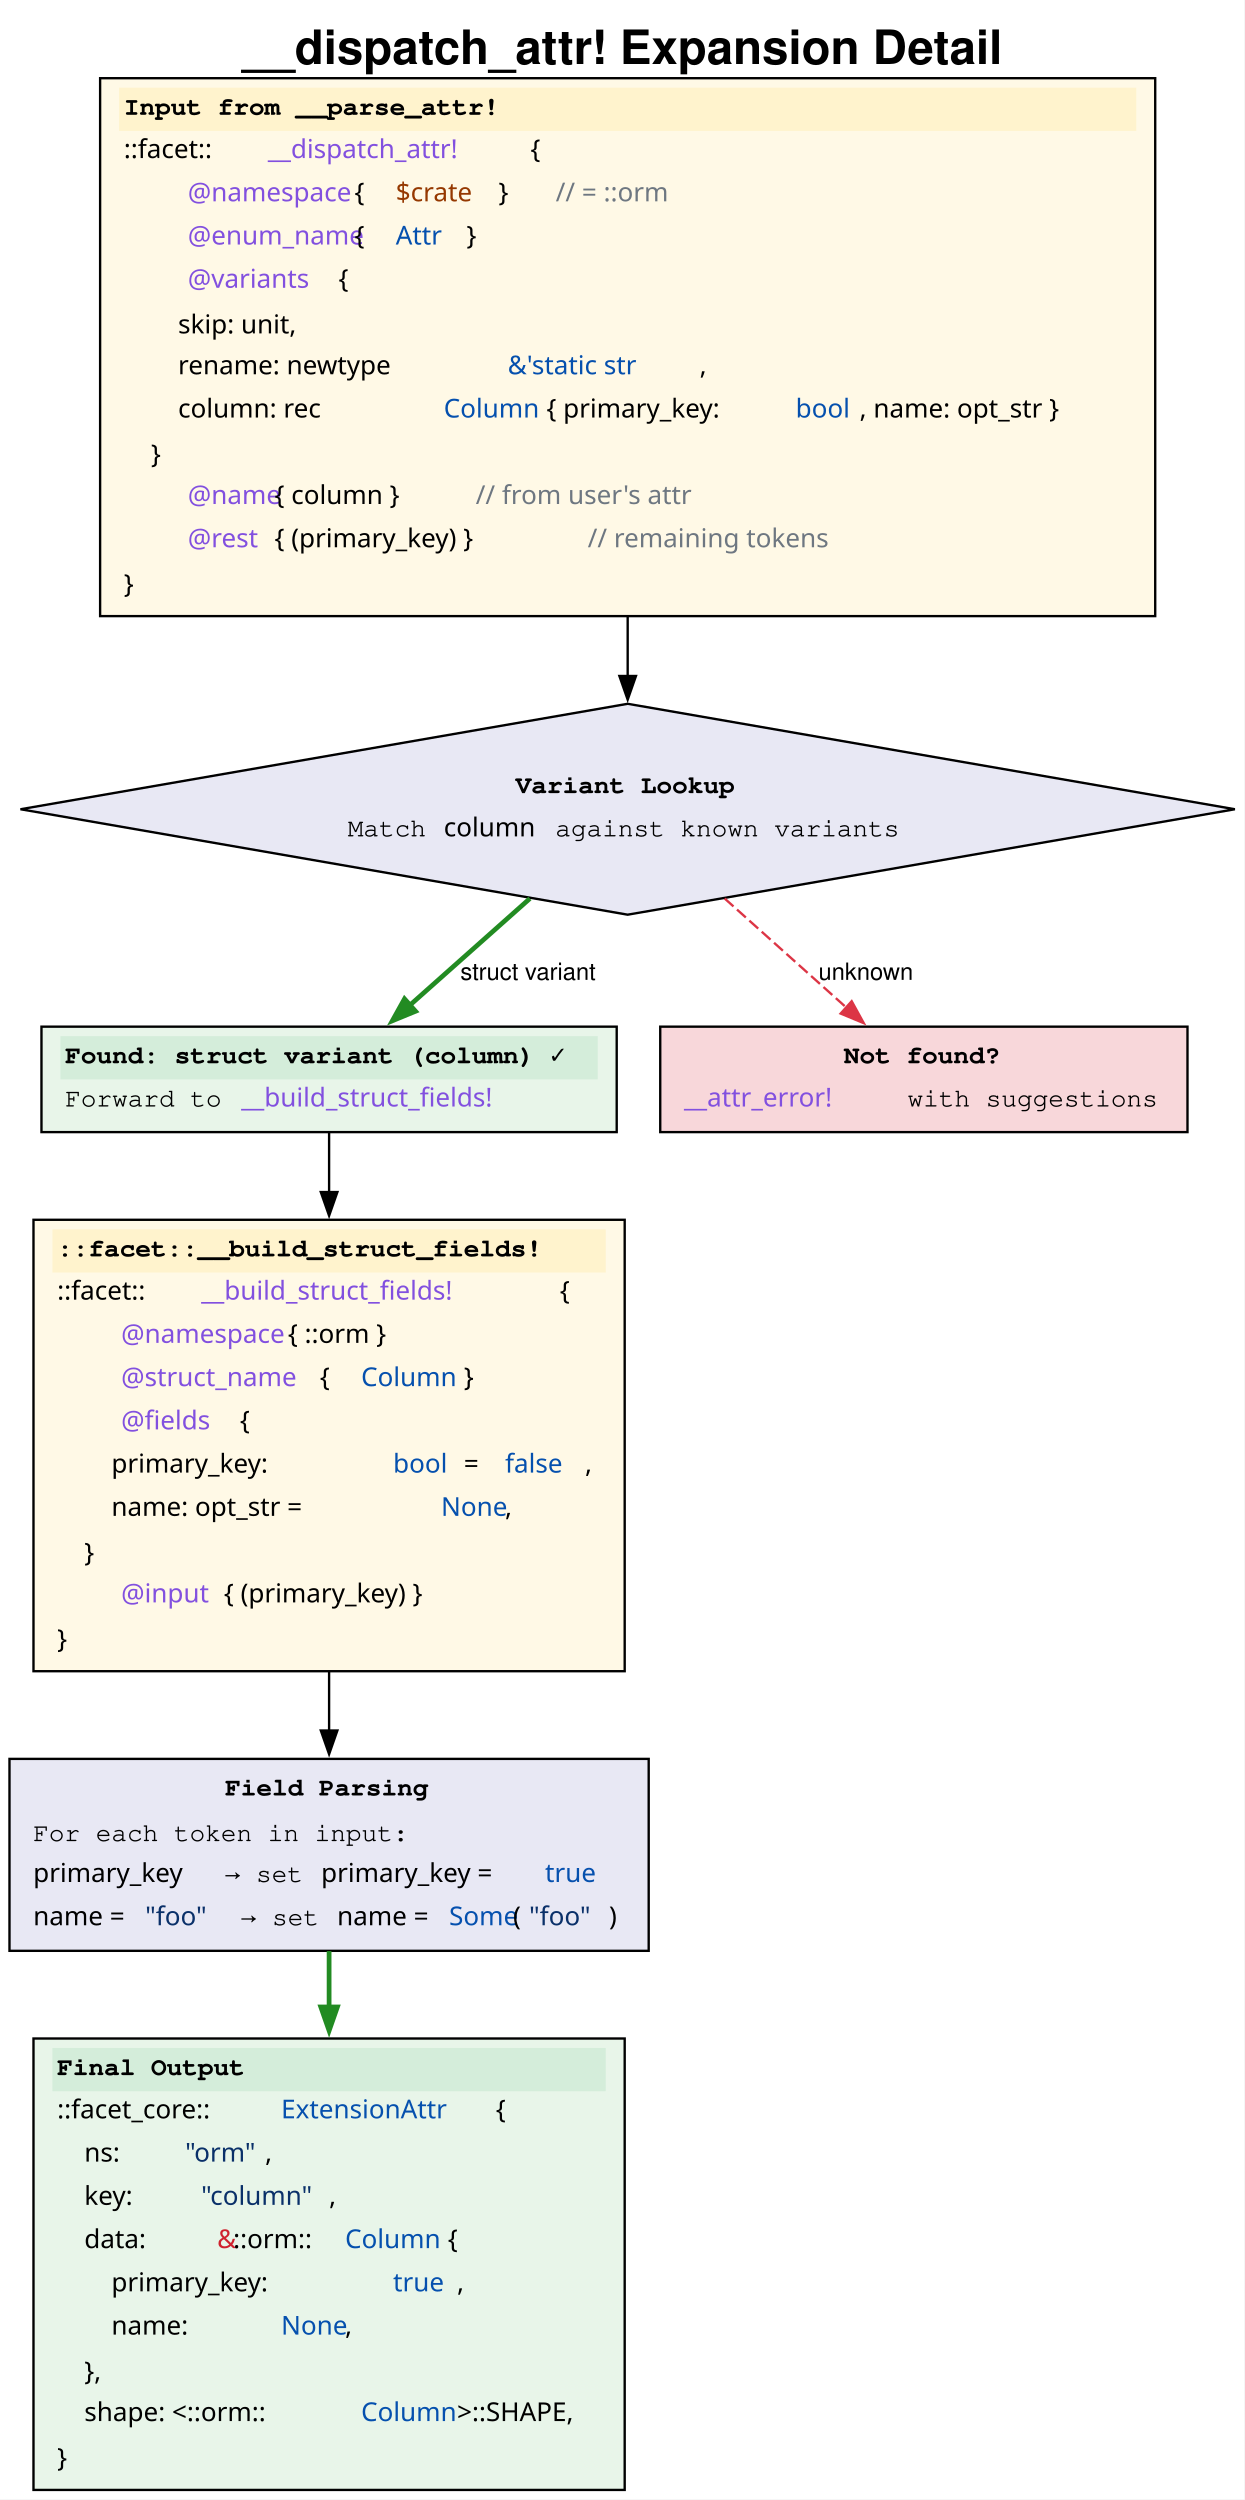
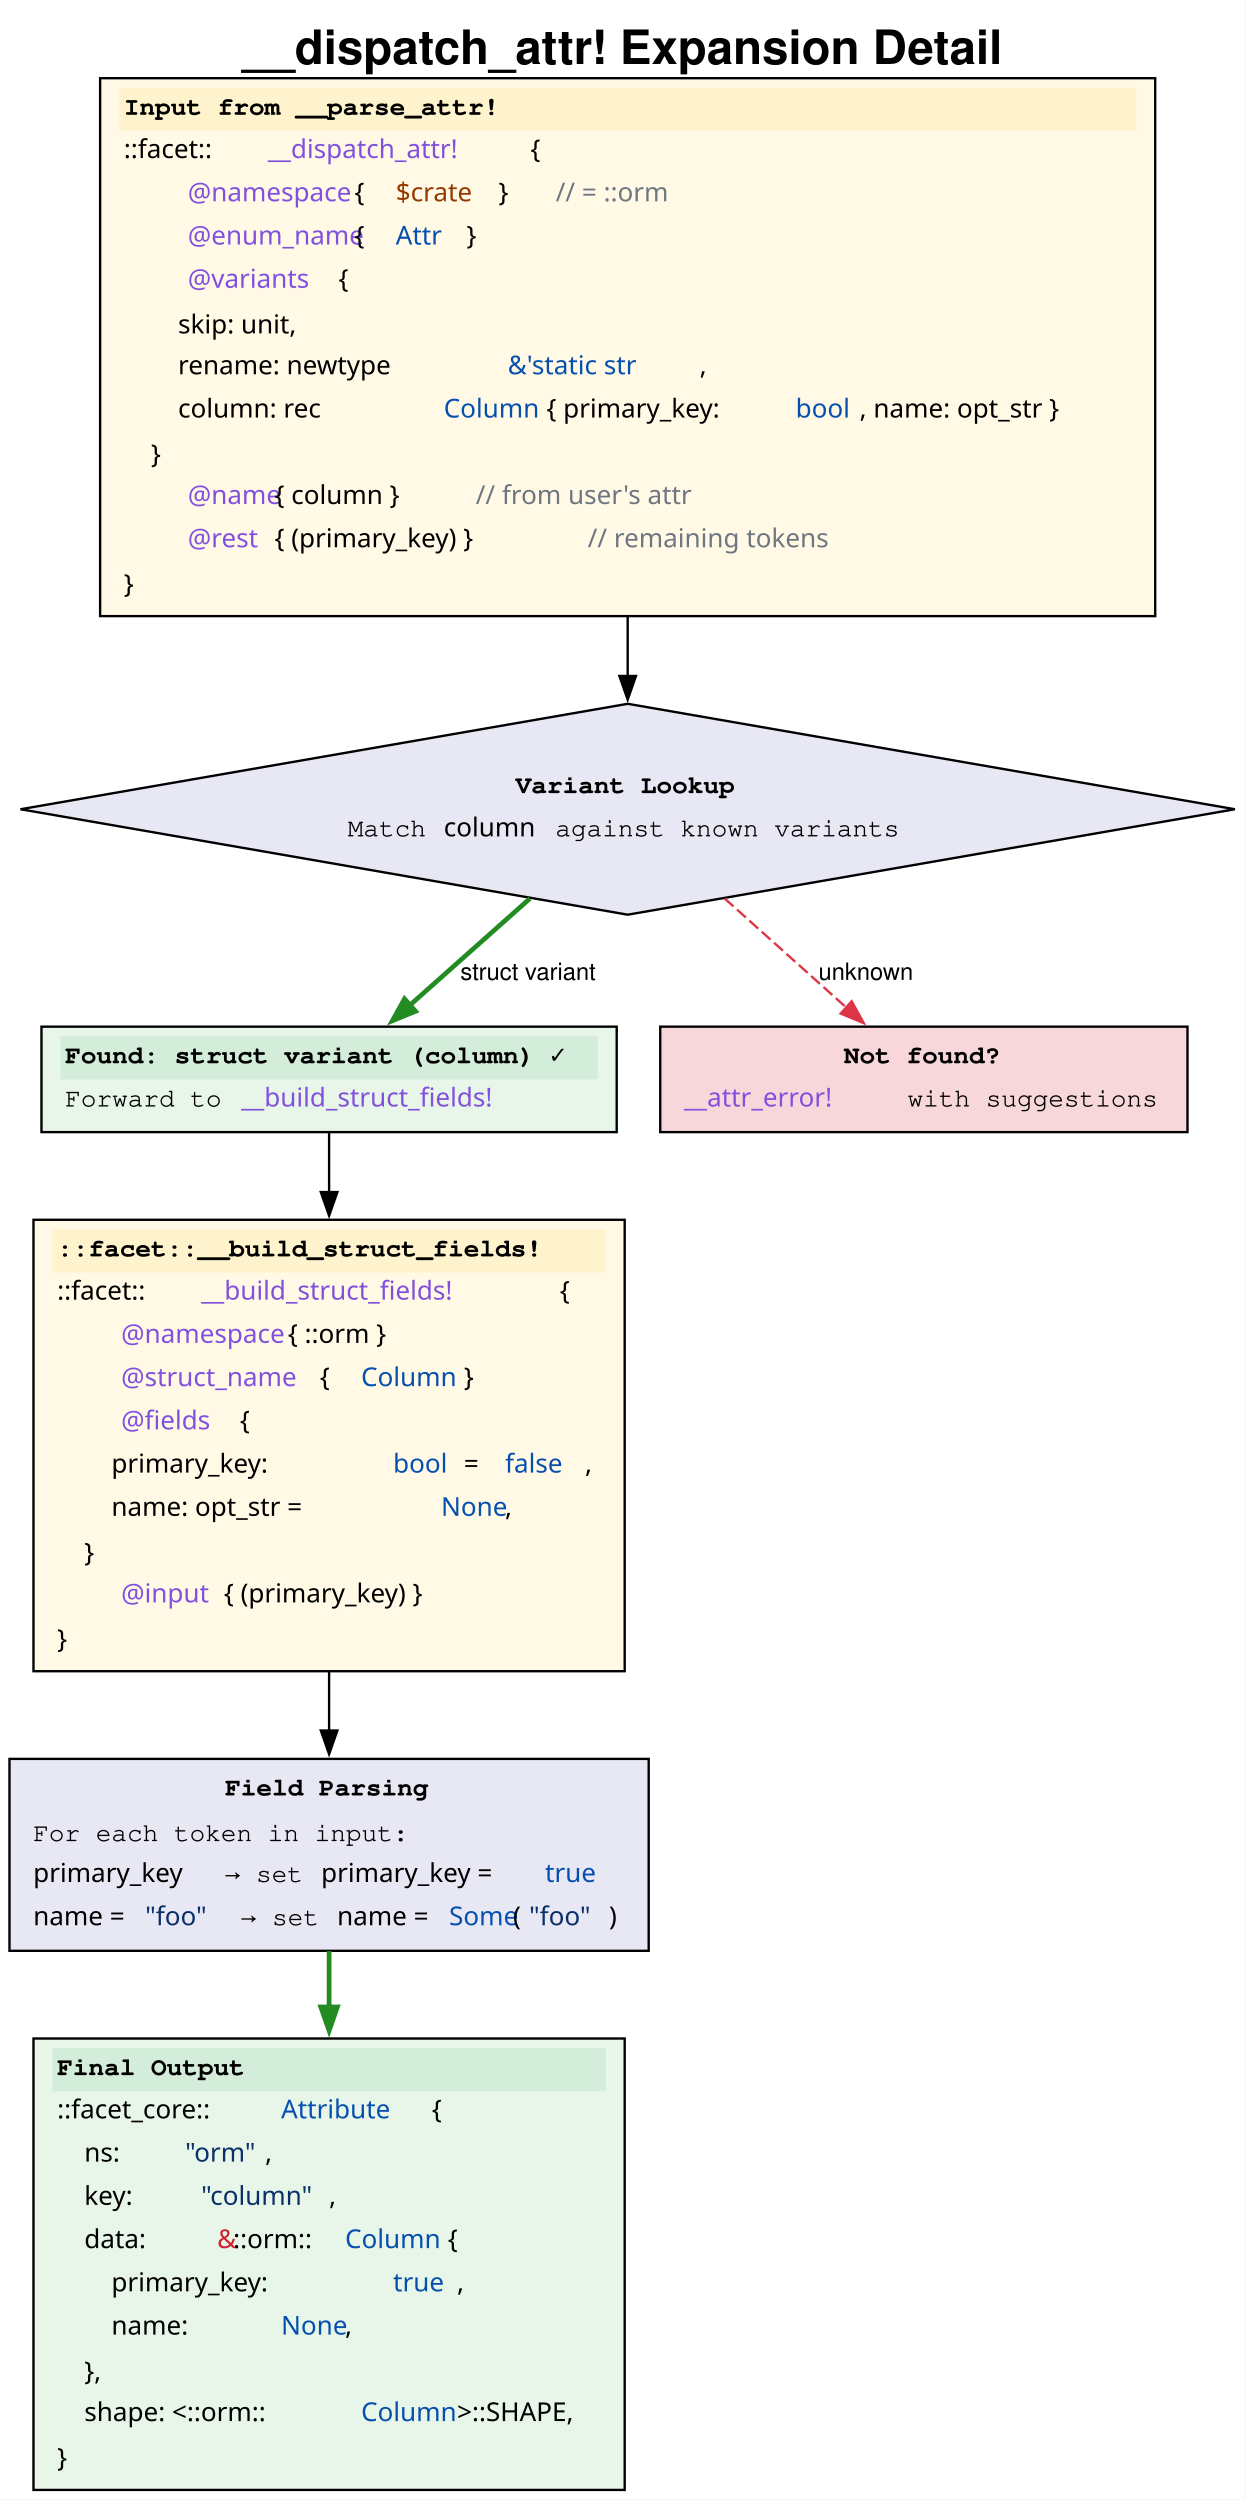
<svg xmlns="http://www.w3.org/2000/svg" width="525pt" height="1055pt" viewBox="0.00 0.00 525.00 1055.00">
  <g id="graph0" class="graph" transform="scale(1 1) rotate(0) translate(4 1050.75)">
    <polygon fill="white" stroke="none" points="-4,4 -4,-1050.75 521.12,-1050.75 521.12,4 -4,4" />
    <text xml:space="preserve" text-anchor="middle" x="258.56" y="-1023.75" font-family="Helvetica,sans-Serif" font-weight="bold" font-size="20.00">__dispatch_attr! Expansion Detail</text>
    <g id="node1" class="node">
      <polygon fill="#fff9e6" stroke="black" points="483.5,-1017.75 38.25,-1017.75 38.25,-790.75 483.5,-790.75 483.5,-1017.75" />
      <polygon fill="#fff3cd" stroke="none" points="46.25,-995.5 46.25,-1013.75 475.5,-1013.75 475.5,-995.5 46.25,-995.5" />
      <text xml:space="preserve" text-anchor="start" x="48.25" y="-1002.3" font-family="Monaco, Consolas, Courier" font-weight="bold" font-size="11.00">Input from __parse_attr!</text>
      <text xml:space="preserve" text-anchor="start" x="48.25" y="-984.05" font-family="Monaco" font-size="11.00">::facet::</text>
      <text xml:space="preserve" text-anchor="start" x="109" y="-984.05" font-family="Monaco" font-size="11.00" fill="#8250df">__dispatch_attr!</text>
      <text xml:space="preserve" text-anchor="start" x="217" y="-984.05" font-family="Monaco" font-size="11.00"> {</text>
      <text xml:space="preserve" text-anchor="start" x="48.25" y="-965.8" font-family="Monaco" font-size="11.00">    </text>
      <text xml:space="preserve" text-anchor="start" x="75.25" y="-965.8" font-family="Monaco" font-size="11.00" fill="#8250df">@namespace</text>
      <text xml:space="preserve" text-anchor="start" x="142.75" y="-965.8" font-family="Monaco" font-size="11.00"> { </text>
      <text xml:space="preserve" text-anchor="start" x="163" y="-965.8" font-family="Monaco" font-size="11.00" fill="#953800">$crate</text>
      <text xml:space="preserve" text-anchor="start" x="203.5" y="-965.8" font-family="Monaco" font-size="11.00"> }  </text>
      <text xml:space="preserve" text-anchor="start" x="230.5" y="-965.8" font-family="Monaco" font-size="11.00" fill="#6e7781">// = ::orm</text>
      <text xml:space="preserve" text-anchor="start" x="48.25" y="-947.55" font-family="Monaco" font-size="11.00">    </text>
      <text xml:space="preserve" text-anchor="start" x="75.25" y="-947.55" font-family="Monaco" font-size="11.00" fill="#8250df">@enum_name</text>
      <text xml:space="preserve" text-anchor="start" x="142.75" y="-947.55" font-family="Monaco" font-size="11.00"> { </text>
      <text xml:space="preserve" text-anchor="start" x="163" y="-947.55" font-family="Monaco" font-size="11.00" fill="#0550ae">Attr</text>
      <text xml:space="preserve" text-anchor="start" x="190" y="-947.55" font-family="Monaco" font-size="11.00"> }</text>
      <text xml:space="preserve" text-anchor="start" x="48.25" y="-929.3" font-family="Monaco" font-size="11.00">    </text>
      <text xml:space="preserve" text-anchor="start" x="75.25" y="-929.3" font-family="Monaco" font-size="11.00" fill="#8250df">@variants</text>
      <text xml:space="preserve" text-anchor="start" x="136" y="-929.3" font-family="Monaco" font-size="11.00"> {</text>
      <text xml:space="preserve" text-anchor="start" x="48.25" y="-910.05" font-family="Monaco" font-size="11.00">        skip: unit,</text>
      <text xml:space="preserve" text-anchor="start" x="48.25" y="-892.8" font-family="Monaco" font-size="11.00">        rename: newtype </text>
      <text xml:space="preserve" text-anchor="start" x="210.25" y="-892.8" font-family="Monaco" font-size="11.00" fill="#0550ae">&amp;'static str</text>
      <text xml:space="preserve" text-anchor="start" x="291.25" y="-892.8" font-family="Monaco" font-size="11.00">,</text>
      <text xml:space="preserve" text-anchor="start" x="48.25" y="-874.55" font-family="Monaco" font-size="11.00">        column: rec </text>
      <text xml:space="preserve" text-anchor="start" x="183.25" y="-874.55" font-family="Monaco" font-size="11.00" fill="#0550ae">Column</text>
      <text xml:space="preserve" text-anchor="start" x="223.75" y="-874.55" font-family="Monaco" font-size="11.00"> { primary_key: </text>
      <text xml:space="preserve" text-anchor="start" x="331.75" y="-874.55" font-family="Monaco" font-size="11.00" fill="#0550ae">bool</text>
      <text xml:space="preserve" text-anchor="start" x="358.75" y="-874.55" font-family="Monaco" font-size="11.00">, name: opt_str }</text>
      <text xml:space="preserve" text-anchor="start" x="48.25" y="-855.3" font-family="Monaco" font-size="11.00">    }</text>
      <text xml:space="preserve" text-anchor="start" x="48.25" y="-838.05" font-family="Monaco" font-size="11.00">    </text>
      <text xml:space="preserve" text-anchor="start" x="75.25" y="-838.05" font-family="Monaco" font-size="11.00" fill="#8250df">@name</text>
      <text xml:space="preserve" text-anchor="start" x="109" y="-838.05" font-family="Monaco" font-size="11.00"> { column }  </text>
      <text xml:space="preserve" text-anchor="start" x="196.75" y="-838.05" font-family="Monaco" font-size="11.00" fill="#6e7781">// from user's attr</text>
      <text xml:space="preserve" text-anchor="start" x="48.25" y="-819.8" font-family="Monaco" font-size="11.00">    </text>
      <text xml:space="preserve" text-anchor="start" x="75.25" y="-819.8" font-family="Monaco" font-size="11.00" fill="#8250df">@rest</text>
      <text xml:space="preserve" text-anchor="start" x="109" y="-819.8" font-family="Monaco" font-size="11.00"> { (primary_key) }  </text>
      <text xml:space="preserve" text-anchor="start" x="244" y="-819.8" font-family="Monaco" font-size="11.00" fill="#6e7781">// remaining tokens</text>
      <text xml:space="preserve" text-anchor="start" x="48.25" y="-800.55" font-family="Monaco" font-size="11.00">}</text>
    </g>
    <g id="node2" class="node">
      <polygon fill="#e8e8f4" stroke="black" points="260.88,-753.75 4.63,-709.25 260.87,-664.75 517.12,-709.25 260.88,-753.75" />
      <text xml:space="preserve" text-anchor="start" x="213.62" y="-716.05" font-family="Monaco, Consolas, Courier" font-weight="bold" font-size="11.00">Variant Lookup</text>
      <text xml:space="preserve" text-anchor="start" x="142.75" y="-697.8" font-family="Monaco, Consolas, Courier" font-size="11.00">Match </text>
      <text xml:space="preserve" text-anchor="start" x="183.25" y="-697.8" font-family="Monaco" font-size="11.00">column</text>
      <text xml:space="preserve" text-anchor="start" x="223.75" y="-697.8" font-family="Monaco, Consolas, Courier" font-size="11.00"> against known variants</text>
    </g>
    <g id="edge1" class="edge">
      <path fill="none" stroke="black" d="M260.88,-790.42C260.88,-781.78 260.88,-773.31 260.88,-765.31" />
      <polygon fill="black" stroke="black" points="264.38,-765.48 260.88,-755.48 257.38,-765.48 264.38,-765.48" />
    </g>
    <g id="node3" class="node">
      <polygon fill="#e8f5e9" stroke="black" points="256.25,-617.5 13.5,-617.5 13.5,-573 256.25,-573 256.25,-617.5" />
      <polygon fill="#d4edda" stroke="none" points="21.5,-595.25 21.5,-613.5 248.25,-613.5 248.25,-595.25 21.5,-595.25" />
      <text xml:space="preserve" text-anchor="start" x="23.5" y="-602.05" font-family="Monaco, Consolas, Courier" font-weight="bold" font-size="11.00">Found: struct variant (column) ✓</text>
      <text xml:space="preserve" text-anchor="start" x="23.5" y="-583.8" font-family="Monaco, Consolas, Courier" font-size="11.00">Forward to </text>
      <text xml:space="preserve" text-anchor="start" x="97.75" y="-583.8" font-family="Monaco" font-size="11.00" fill="#8250df">__build_struct_fields!</text>
    </g>
    <g id="edge2" class="edge">
      <path fill="none" stroke="#228b22" stroke-width="2" d="M219.62,-671.58C203.09,-656.89 184.3,-640.18 168.61,-626.24" />
      <polygon fill="#228b22" stroke="#228b22" stroke-width="2" points="171.36,-624 161.56,-619.97 166.71,-629.23 171.36,-624" />
      <text xml:space="preserve" text-anchor="middle" x="218.83" y="-637.25" font-family="Helvetica,sans-Serif" font-size="10.00">struct variant</text>
    </g>
    <g id="node7" class="node">
      <polygon fill="#f8d7da" stroke="black" points="497.12,-617.5 274.62,-617.5 274.62,-573 497.12,-573 497.12,-617.5" />
      <polygon fill="#f8d7da" stroke="none" points="282.62,-595.25 282.62,-613.5 489.12,-613.5 489.12,-595.25 282.62,-595.25" />
      <text xml:space="preserve" text-anchor="start" x="352.12" y="-602.05" font-family="Monaco, Consolas, Courier" font-weight="bold" font-size="11.00">Not found?</text>
      <text xml:space="preserve" text-anchor="start" x="284.62" y="-583.8" font-family="Monaco" font-size="11.00" fill="#8250df">__attr_error!</text>
      <text xml:space="preserve" text-anchor="start" x="372.38" y="-583.8" font-family="Monaco, Consolas, Courier" font-size="11.00"> with suggestions</text>
    </g>
    <g id="edge3" class="edge">
      <path fill="none" stroke="#dc3545" stroke-dasharray="5,2" d="M301.8,-671.58C318.51,-656.61 337.55,-639.55 353.28,-625.45" />
      <polygon fill="#dc3545" stroke="#dc3545" points="355.41,-628.25 360.52,-618.97 350.74,-623.03 355.41,-628.25" />
      <text xml:space="preserve" text-anchor="middle" x="361.38" y="-637.25" font-family="Helvetica,sans-Serif" font-size="10.00">unknown</text>
    </g>
    <g id="node4" class="node">
      <polygon fill="#fff9e6" stroke="black" points="259.62,-536 10.13,-536 10.13,-345.5 259.62,-345.5 259.62,-536" />
      <polygon fill="#fff3cd" stroke="none" points="18.12,-513.75 18.12,-532 251.62,-532 251.62,-513.75 18.12,-513.75" />
      <text xml:space="preserve" text-anchor="start" x="20.12" y="-520.55" font-family="Monaco, Consolas, Courier" font-weight="bold" font-size="11.00">::facet::__build_struct_fields!</text>
      <text xml:space="preserve" text-anchor="start" x="20.12" y="-502.3" font-family="Monaco" font-size="11.00">::facet::</text>
      <text xml:space="preserve" text-anchor="start" x="80.88" y="-502.3" font-family="Monaco" font-size="11.00" fill="#8250df">__build_struct_fields!</text>
      <text xml:space="preserve" text-anchor="start" x="229.38" y="-502.3" font-family="Monaco" font-size="11.00"> {</text>
      <text xml:space="preserve" text-anchor="start" x="20.12" y="-484.05" font-family="Monaco" font-size="11.00">    </text>
      <text xml:space="preserve" text-anchor="start" x="47.12" y="-484.05" font-family="Monaco" font-size="11.00" fill="#8250df">@namespace</text>
      <text xml:space="preserve" text-anchor="start" x="114.62" y="-484.05" font-family="Monaco" font-size="11.00"> { ::orm }</text>
      <text xml:space="preserve" text-anchor="start" x="20.12" y="-465.8" font-family="Monaco" font-size="11.00">    </text>
      <text xml:space="preserve" text-anchor="start" x="47.12" y="-465.8" font-family="Monaco" font-size="11.00" fill="#8250df">@struct_name</text>
      <text xml:space="preserve" text-anchor="start" x="128.12" y="-465.8" font-family="Monaco" font-size="11.00"> { </text>
      <text xml:space="preserve" text-anchor="start" x="148.38" y="-465.8" font-family="Monaco" font-size="11.00" fill="#0550ae">Column</text>
      <text xml:space="preserve" text-anchor="start" x="188.88" y="-465.8" font-family="Monaco" font-size="11.00"> }</text>
      <text xml:space="preserve" text-anchor="start" x="20.12" y="-447.55" font-family="Monaco" font-size="11.00">    </text>
      <text xml:space="preserve" text-anchor="start" x="47.12" y="-447.55" font-family="Monaco" font-size="11.00" fill="#8250df">@fields</text>
      <text xml:space="preserve" text-anchor="start" x="94.38" y="-447.55" font-family="Monaco" font-size="11.00"> {</text>
      <text xml:space="preserve" text-anchor="start" x="20.12" y="-429.3" font-family="Monaco" font-size="11.00">        primary_key: </text>
      <text xml:space="preserve" text-anchor="start" x="161.88" y="-429.3" font-family="Monaco" font-size="11.00" fill="#0550ae">bool</text>
      <text xml:space="preserve" text-anchor="start" x="188.88" y="-429.3" font-family="Monaco" font-size="11.00"> = </text>
      <text xml:space="preserve" text-anchor="start" x="209.12" y="-429.3" font-family="Monaco" font-size="11.00" fill="#0550ae">false</text>
      <text xml:space="preserve" text-anchor="start" x="242.88" y="-429.3" font-family="Monaco" font-size="11.00">,</text>
      <text xml:space="preserve" text-anchor="start" x="20.12" y="-411.05" font-family="Monaco" font-size="11.00">        name: opt_str = </text>
      <text xml:space="preserve" text-anchor="start" x="182.12" y="-411.05" font-family="Monaco" font-size="11.00" fill="#0550ae">None</text>
      <text xml:space="preserve" text-anchor="start" x="209.12" y="-411.05" font-family="Monaco" font-size="11.00">,</text>
      <text xml:space="preserve" text-anchor="start" x="20.12" y="-391.8" font-family="Monaco" font-size="11.00">    }</text>
      <text xml:space="preserve" text-anchor="start" x="20.12" y="-374.55" font-family="Monaco" font-size="11.00">    </text>
      <text xml:space="preserve" text-anchor="start" x="47.12" y="-374.55" font-family="Monaco" font-size="11.00" fill="#8250df">@input</text>
      <text xml:space="preserve" text-anchor="start" x="87.62" y="-374.55" font-family="Monaco" font-size="11.00"> { (primary_key) }</text>
      <text xml:space="preserve" text-anchor="start" x="20.12" y="-355.3" font-family="Monaco" font-size="11.00">}</text>
    </g>
    <g id="edge4" class="edge">
      <path fill="none" stroke="black" d="M134.88,-572.72C134.88,-565.47 134.88,-556.81 134.88,-547.45" />
      <polygon fill="black" stroke="black" points="138.38,-547.7 134.88,-537.7 131.38,-547.7 138.38,-547.7" />
    </g>
    <g id="node5" class="node">
      <polygon fill="#e8e8f4" stroke="black" points="269.75,-308.5 0,-308.5 0,-227.5 269.75,-227.5 269.75,-308.5" />
      <polygon fill="#e8e8f4" stroke="none" points="8,-286.25 8,-304.5 261.75,-304.5 261.75,-286.25 8,-286.25" />
      <text xml:space="preserve" text-anchor="start" x="91" y="-293.05" font-family="Monaco, Consolas, Courier" font-weight="bold" font-size="11.00">Field Parsing</text>
      <text xml:space="preserve" text-anchor="start" x="10" y="-273.8" font-family="Monaco, Consolas, Courier" font-size="11.00">For each token in input:</text>
      <text xml:space="preserve" text-anchor="start" x="10" y="-256.55" font-family="Monaco" font-size="11.00">primary_key</text>
      <text xml:space="preserve" text-anchor="start" x="84.25" y="-256.55" font-family="Monaco, Consolas, Courier" font-size="11.00"> → set </text>
      <text xml:space="preserve" text-anchor="start" x="131.5" y="-256.55" font-family="Monaco" font-size="11.00">primary_key = </text>
      <text xml:space="preserve" text-anchor="start" x="226" y="-256.55" font-family="Monaco" font-size="11.00" fill="#0550ae">true</text>
      <text xml:space="preserve" text-anchor="start" x="10" y="-238.3" font-family="Monaco" font-size="11.00">name = </text>
      <text xml:space="preserve" text-anchor="start" x="57.25" y="-238.3" font-family="Monaco" font-size="11.00" fill="#0a3069">"foo"</text>
      <text xml:space="preserve" text-anchor="start" x="91" y="-238.3" font-family="Monaco, Consolas, Courier" font-size="11.00"> → set </text>
      <text xml:space="preserve" text-anchor="start" x="138.25" y="-238.3" font-family="Monaco" font-size="11.00">name = </text>
      <text xml:space="preserve" text-anchor="start" x="185.5" y="-238.3" font-family="Monaco" font-size="11.00" fill="#0550ae">Some</text>
      <text xml:space="preserve" text-anchor="start" x="212.5" y="-238.3" font-family="Monaco" font-size="11.00">(</text>
      <text xml:space="preserve" text-anchor="start" x="219.25" y="-238.3" font-family="Monaco" font-size="11.00" fill="#0a3069">"foo"</text>
      <text xml:space="preserve" text-anchor="start" x="253" y="-238.3" font-family="Monaco" font-size="11.00">)</text>
    </g>
    <g id="edge5" class="edge">
      <path fill="none" stroke="black" d="M134.88,-345.39C134.88,-336.78 134.88,-328.3 134.88,-320.3" />
      <polygon fill="black" stroke="black" points="138.38,-320.48 134.88,-310.48 131.38,-320.48 138.38,-320.48" />
    </g>
    <g id="node6" class="node">
      <polygon fill="#e8f5e9" stroke="black" points="259.62,-190.5 10.13,-190.5 10.13,0 259.62,0 259.62,-190.5" />
      <polygon fill="#d4edda" stroke="none" points="18.12,-168.25 18.12,-186.5 251.62,-186.5 251.62,-168.25 18.12,-168.25" />
      <text xml:space="preserve" text-anchor="start" x="20.12" y="-175.05" font-family="Monaco, Consolas, Courier" font-weight="bold" font-size="11.00">Final Output</text>
      <text xml:space="preserve" text-anchor="start" x="20.12" y="-156.8" font-family="Monaco" font-size="11.00">::facet_core::</text>
-       <text xml:space="preserve" text-anchor="start" x="114.62" y="-156.8" font-family="Monaco" font-size="11.00" fill="#0550ae">ExtensionAttr</text>
-       <text xml:space="preserve" text-anchor="start" x="202.38" y="-156.8" font-family="Monaco" font-size="11.00"> {</text>
+       <text xml:space="preserve" text-anchor="start" x="114.62" y="-156.8" font-family="Monaco" font-size="11.00" fill="#0550ae">Attribute</text>
+       <text xml:space="preserve" text-anchor="start" x="175.38" y="-156.8" font-family="Monaco" font-size="11.00"> {</text>
      <text xml:space="preserve" text-anchor="start" x="20.12" y="-138.55" font-family="Monaco" font-size="11.00">    ns: </text>
      <text xml:space="preserve" text-anchor="start" x="74.12" y="-138.55" font-family="Monaco" font-size="11.00" fill="#0a3069">"orm"</text>
      <text xml:space="preserve" text-anchor="start" x="107.88" y="-138.55" font-family="Monaco" font-size="11.00">,</text>
      <text xml:space="preserve" text-anchor="start" x="20.12" y="-120.3" font-family="Monaco" font-size="11.00">    key: </text>
      <text xml:space="preserve" text-anchor="start" x="80.88" y="-120.3" font-family="Monaco" font-size="11.00" fill="#0a3069">"column"</text>
      <text xml:space="preserve" text-anchor="start" x="134.88" y="-120.3" font-family="Monaco" font-size="11.00">,</text>
      <text xml:space="preserve" text-anchor="start" x="20.12" y="-102.05" font-family="Monaco" font-size="11.00">    data: </text>
      <text xml:space="preserve" text-anchor="start" x="87.62" y="-102.05" font-family="Monaco" font-size="11.00" fill="#cf222e">&amp;</text>
      <text xml:space="preserve" text-anchor="start" x="94.38" y="-102.05" font-family="Monaco" font-size="11.00">::orm::</text>
      <text xml:space="preserve" text-anchor="start" x="141.62" y="-102.05" font-family="Monaco" font-size="11.00" fill="#0550ae">Column</text>
      <text xml:space="preserve" text-anchor="start" x="182.12" y="-102.05" font-family="Monaco" font-size="11.00"> {</text>
      <text xml:space="preserve" text-anchor="start" x="20.12" y="-83.8" font-family="Monaco" font-size="11.00">        primary_key: </text>
      <text xml:space="preserve" text-anchor="start" x="161.88" y="-83.8" font-family="Monaco" font-size="11.00" fill="#0550ae">true</text>
      <text xml:space="preserve" text-anchor="start" x="188.88" y="-83.8" font-family="Monaco" font-size="11.00">,</text>
      <text xml:space="preserve" text-anchor="start" x="20.12" y="-65.55" font-family="Monaco" font-size="11.00">        name: </text>
      <text xml:space="preserve" text-anchor="start" x="114.62" y="-65.55" font-family="Monaco" font-size="11.00" fill="#0550ae">None</text>
      <text xml:space="preserve" text-anchor="start" x="141.62" y="-65.55" font-family="Monaco" font-size="11.00">,</text>
      <text xml:space="preserve" text-anchor="start" x="20.12" y="-46.3" font-family="Monaco" font-size="11.00">    },</text>
      <text xml:space="preserve" text-anchor="start" x="20.12" y="-29.05" font-family="Monaco" font-size="11.00">    shape: &lt;::orm::</text>
      <text xml:space="preserve" text-anchor="start" x="148.38" y="-29.05" font-family="Monaco" font-size="11.00" fill="#0550ae">Column</text>
      <text xml:space="preserve" text-anchor="start" x="188.88" y="-29.05" font-family="Monaco" font-size="11.00">&gt;::SHAPE,</text>
      <text xml:space="preserve" text-anchor="start" x="20.12" y="-9.8" font-family="Monaco" font-size="11.00">}</text>
    </g>
    <g id="edge6" class="edge">
      <path fill="none" stroke="#228b22" stroke-width="2" d="M134.88,-227.4C134.88,-220 134.88,-211.96 134.88,-203.62" />
      <polygon fill="#228b22" stroke="#228b22" stroke-width="2" points="138.38,-203.8 134.88,-193.8 131.38,-203.8 138.38,-203.8" />
    </g>
  </g>
</svg>
